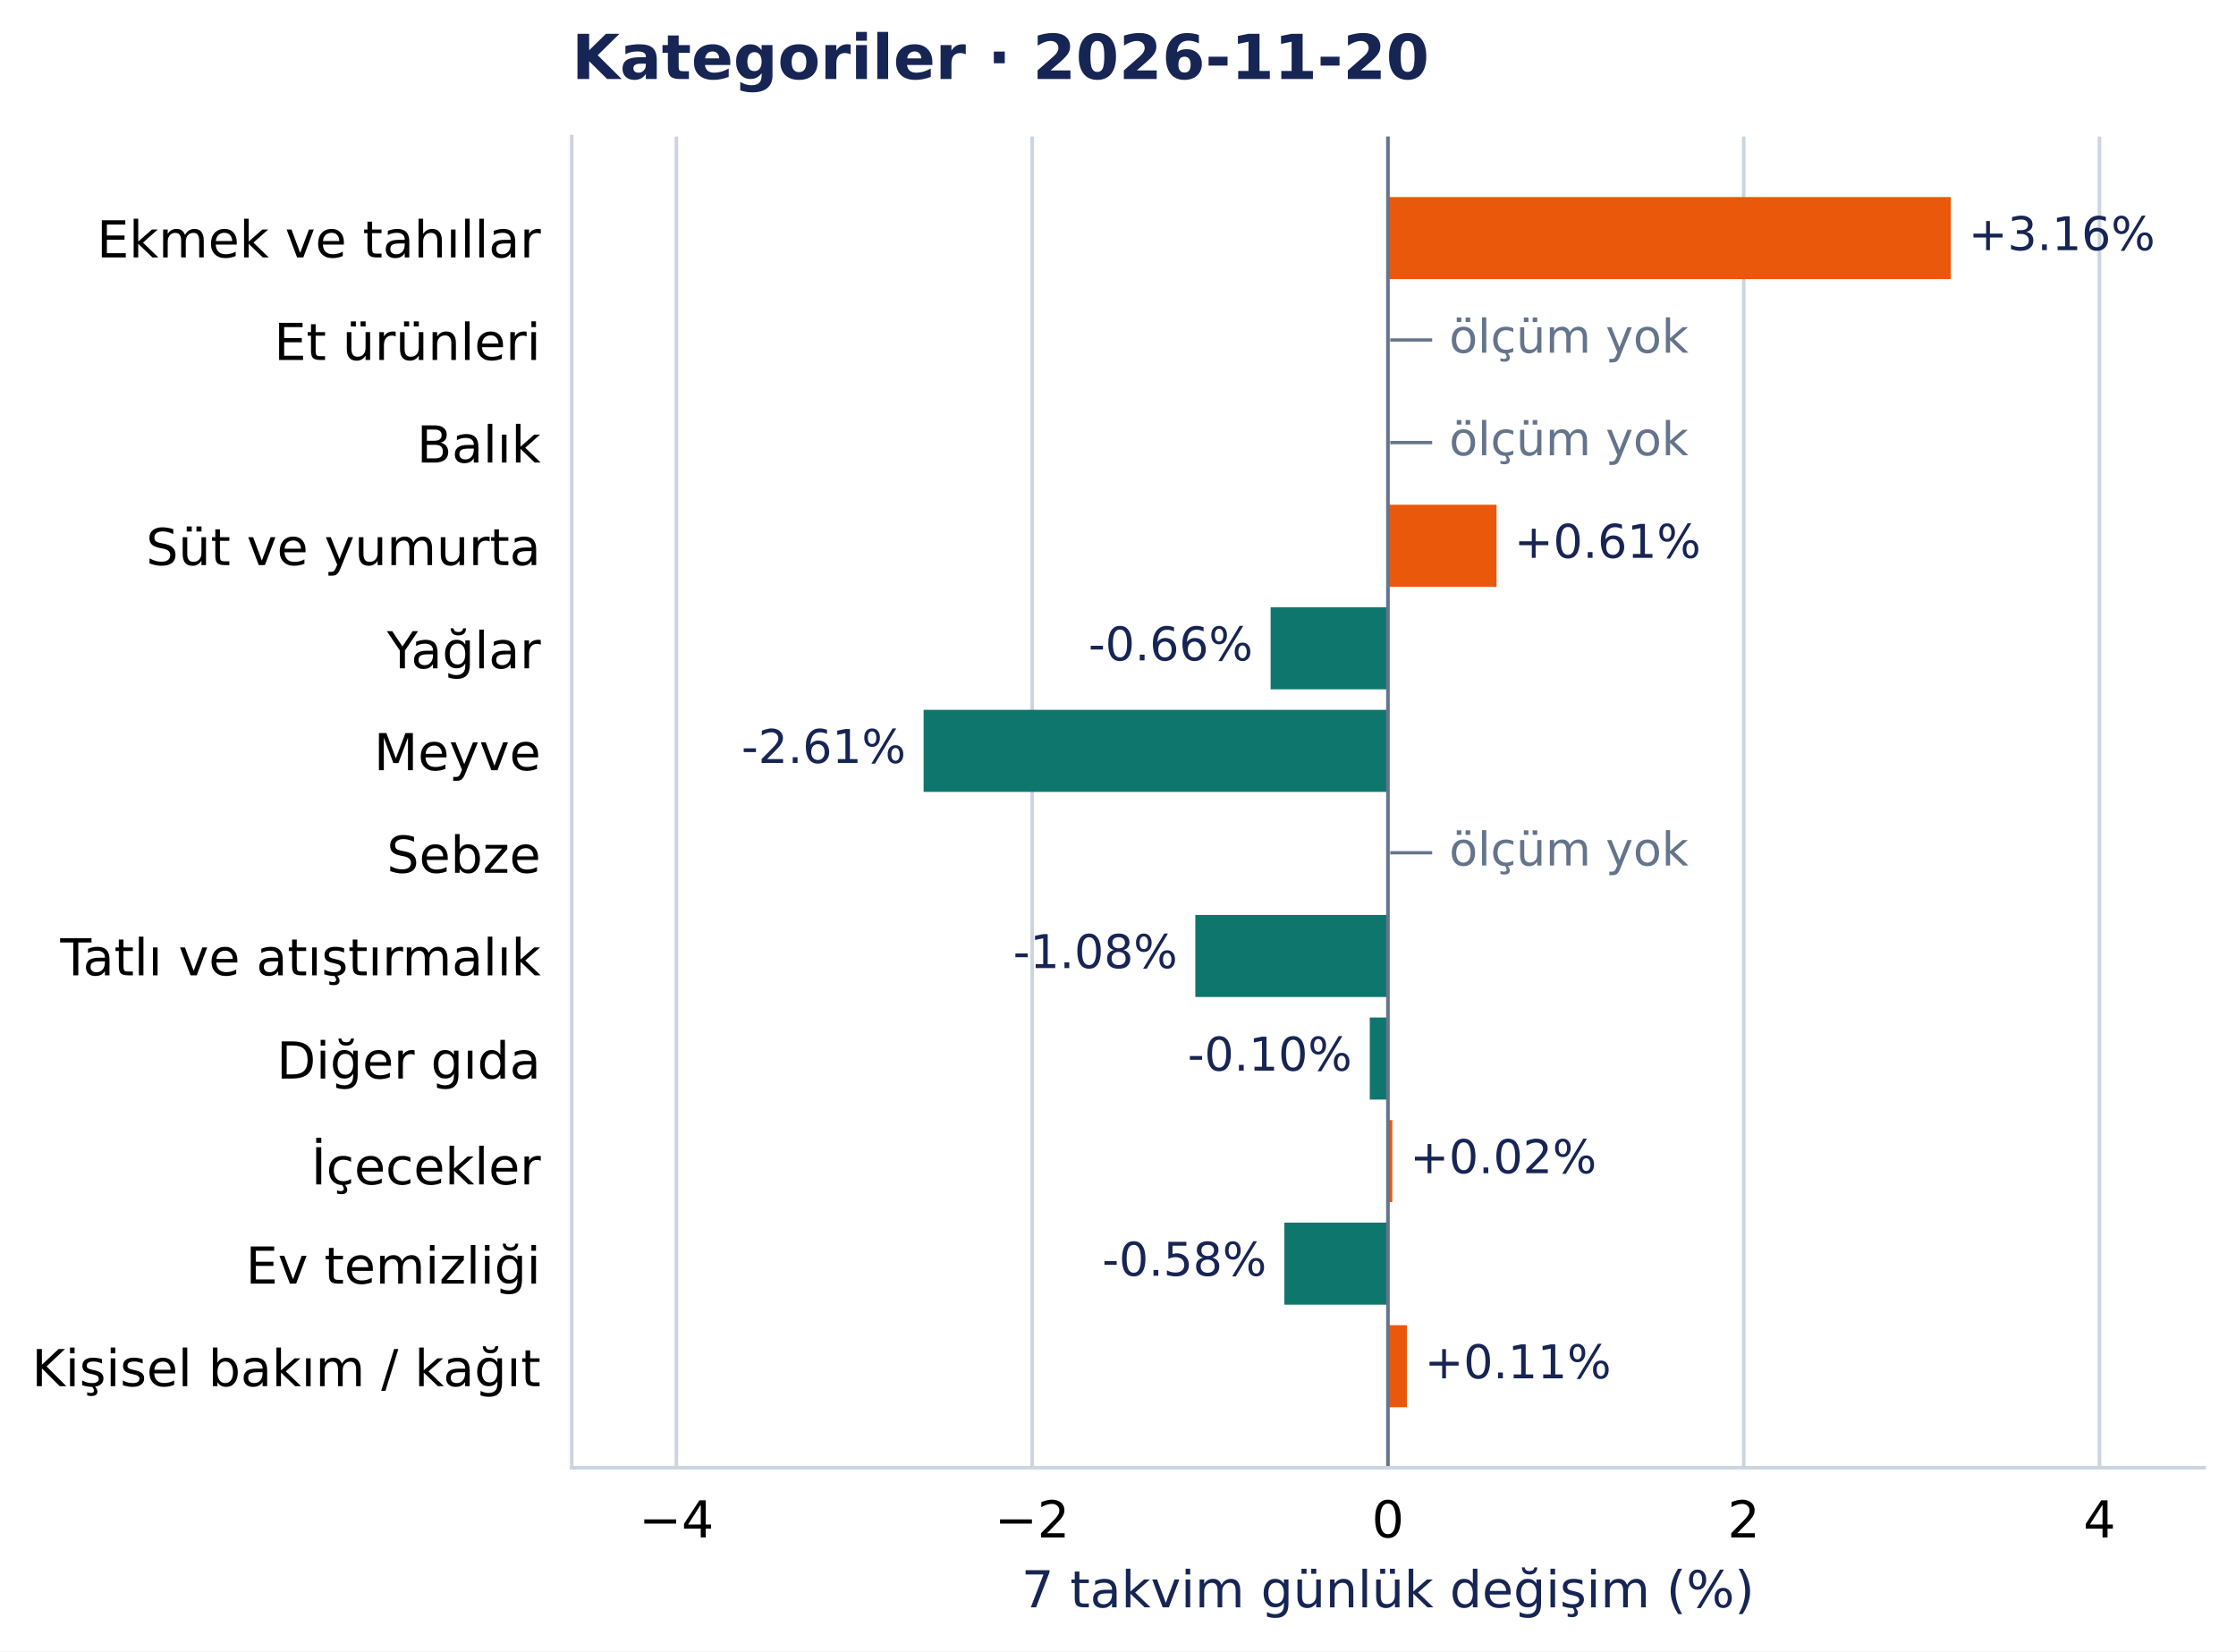
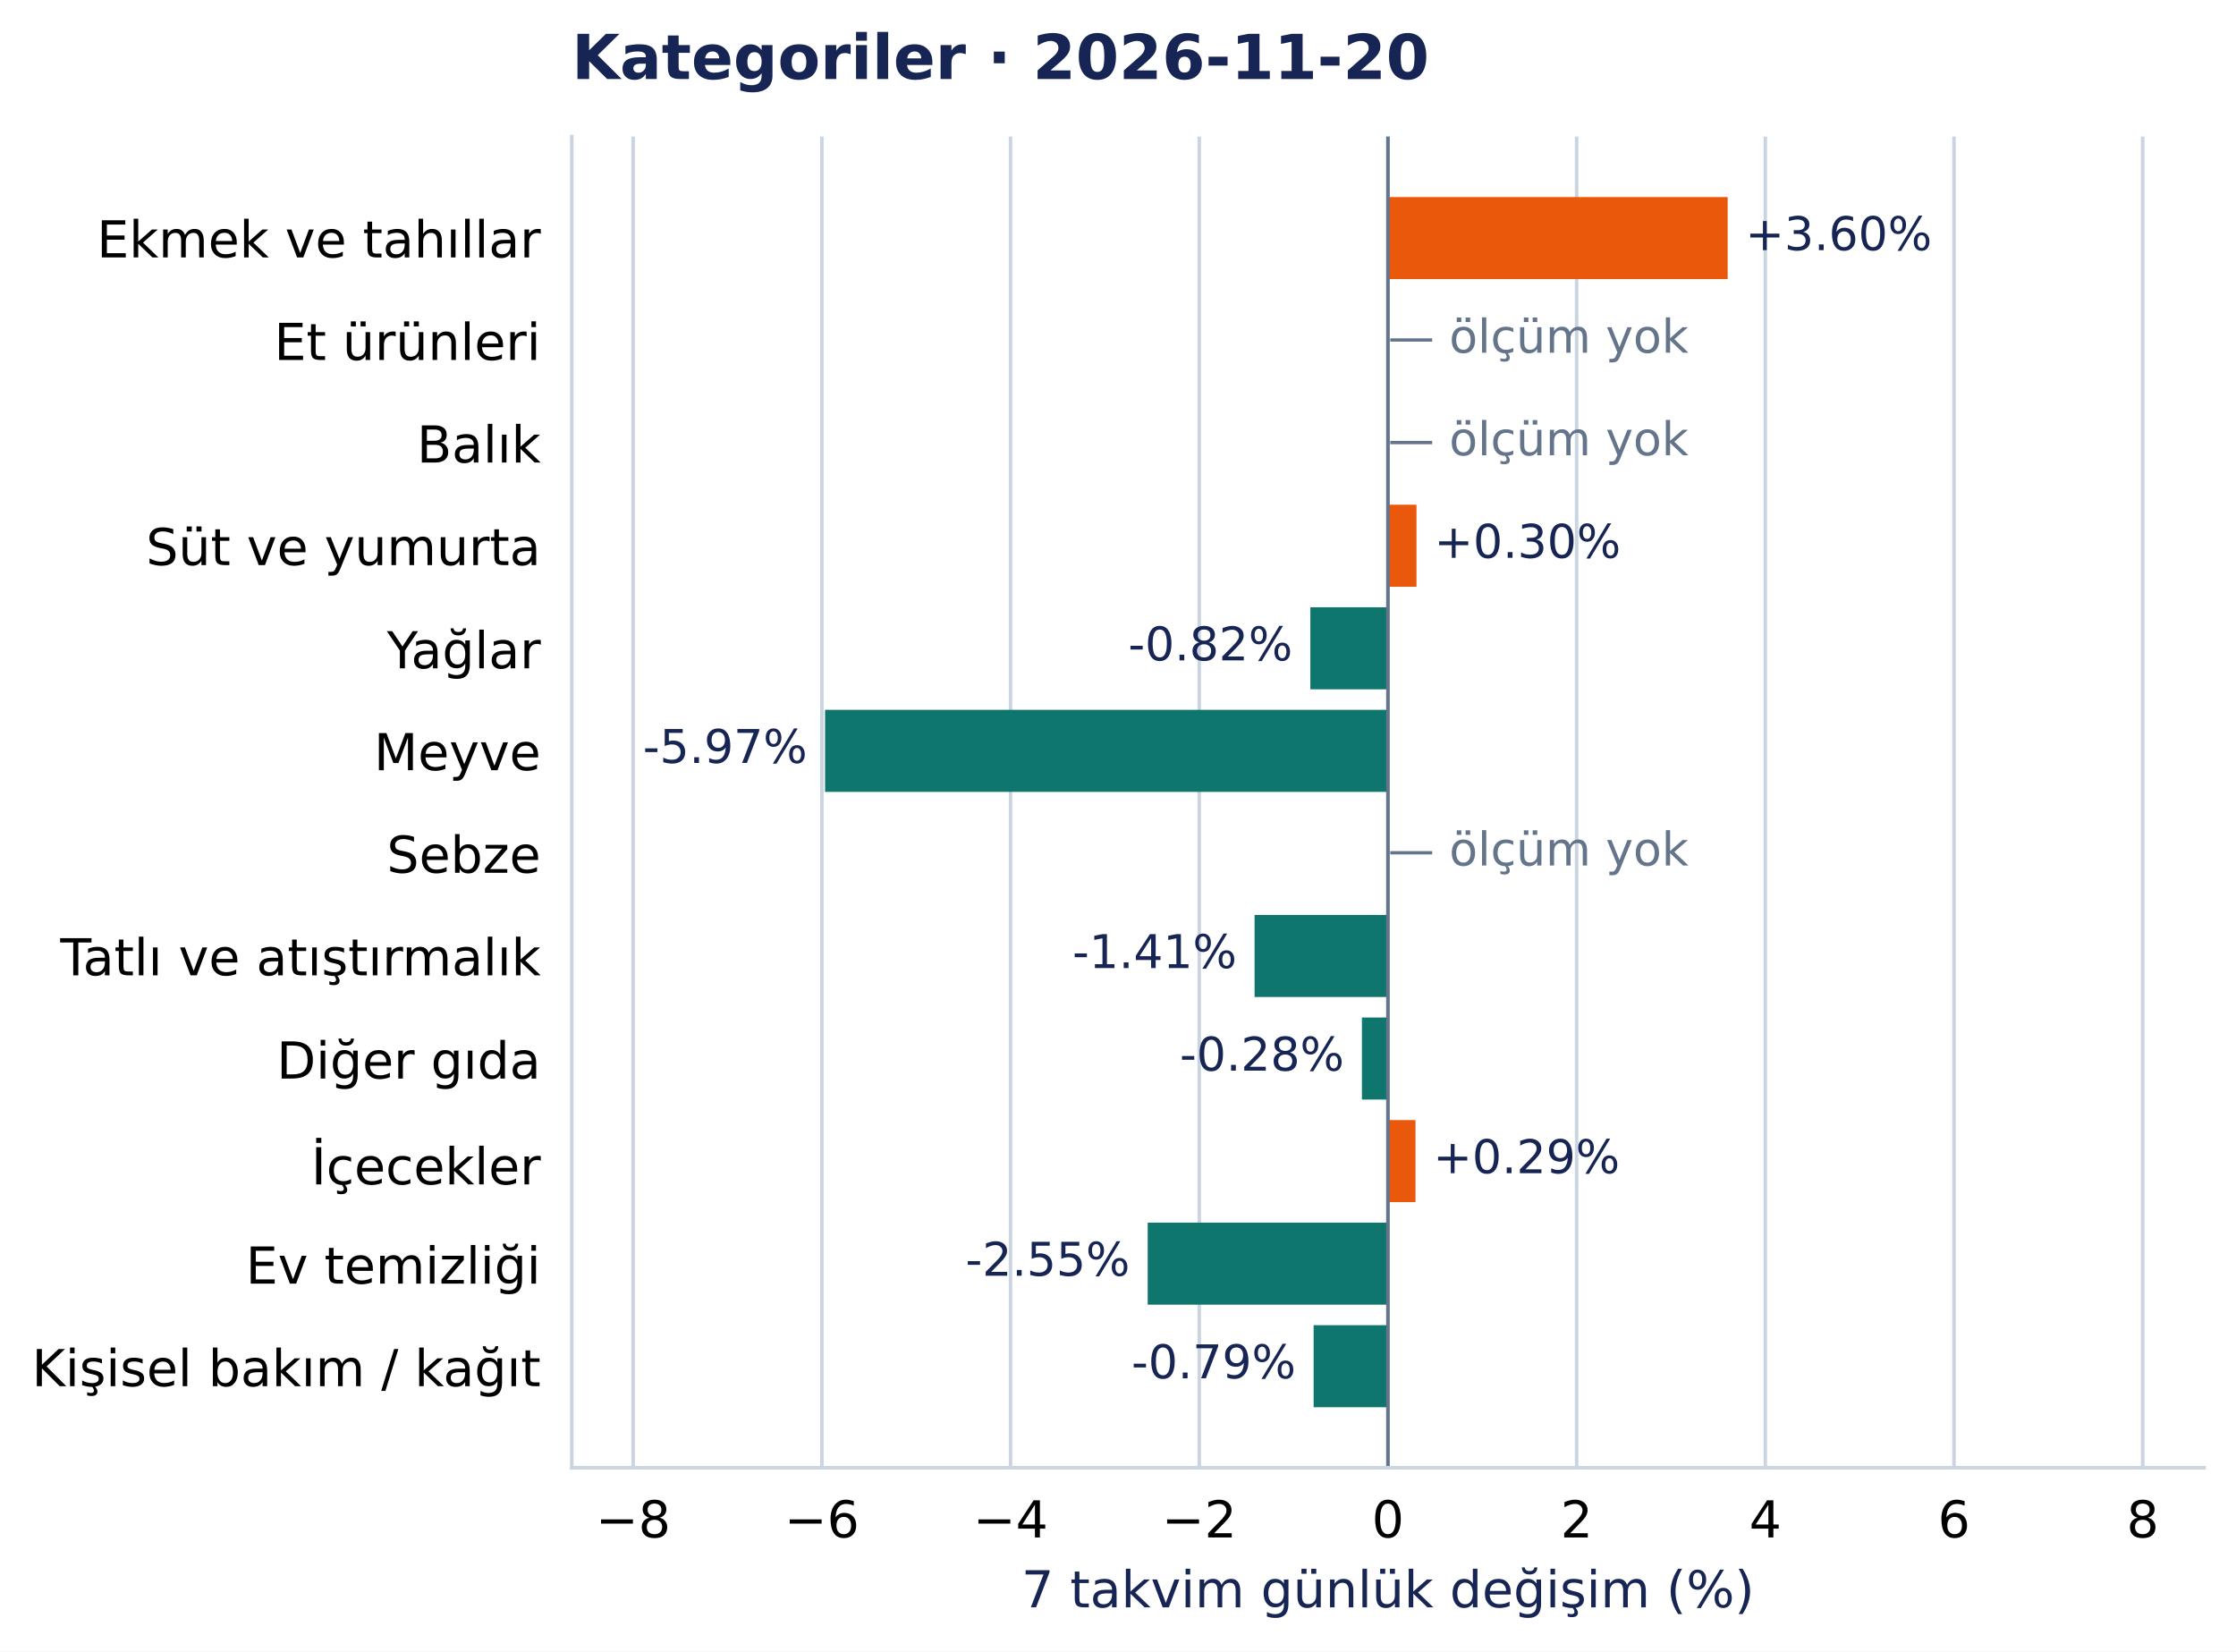
<svg xmlns="http://www.w3.org/2000/svg" width="504.998pt" height="372.97pt" viewBox="0 0 504.998 372.97" version="1.1">
  <defs>
    <style type="text/css">*{stroke-linejoin: round; stroke-linecap: butt}</style>
  </defs>
  <g id="figure_1">
    <g id="patch_1">
      <path d="M 0 372.97 L 504.998 372.97 L 504.998 0 L 0 0 z " style="fill: #ffffff" />
    </g>
    <g id="axes_1">
      <g id="patch_2">
        <path d="M 129.135 331.478 L 497.798 331.478 L 497.798 30.838 L 129.135 30.838 z " style="fill: #ffffff" />
      </g>
      <g id="matplotlib.axis_1">
        <g id="xtick_1">
          <g id="line2d_1">
-             <path d="M 152.762 331.478 L 152.762 30.838 " clip-path="url(#pcea90821e2)" style="fill: none; stroke: #cbd5e1; stroke-width: 0.8; stroke-linecap: square" />
+             <path d="M 143 331.478 L 143 30.838 " clip-path="url(#pcea90821e2)" style="fill: none; stroke: #cbd5e1; stroke-width: 0.8; stroke-linecap: square" />
          </g>
          <g id="line2d_2" />
          <g id="text_1">
-             <text style="font-size: 11.5px; font-family: 'DejaVu Sans', 'Bitstream Vera Sans', 'Computer Modern Sans Serif', 'Lucida Grande', 'Verdana', 'Geneva', 'Lucid', 'Arial', 'Helvetica', 'Avant Garde', sans-serif; text-anchor: middle" x="152.762" y="347.216" transform="rotate(-0 152.762 347.2157)">−4</text>
+             <text style="font-size: 11.5px; font-family: 'DejaVu Sans', 'Bitstream Vera Sans', 'Computer Modern Sans Serif', 'Lucida Grande', 'Verdana', 'Geneva', 'Lucid', 'Arial', 'Helvetica', 'Avant Garde', sans-serif; text-anchor: middle" x="143" y="347.216" transform="rotate(-0 142.9998 347.2157)">−8</text>
          </g>
        </g>
        <g id="xtick_2">
          <g id="line2d_3">
-             <path d="M 233.114 331.478 L 233.114 30.838 " clip-path="url(#pcea90821e2)" style="fill: none; stroke: #cbd5e1; stroke-width: 0.8; stroke-linecap: square" />
+             <path d="M 185.617 331.478 L 185.617 30.838 " clip-path="url(#pcea90821e2)" style="fill: none; stroke: #cbd5e1; stroke-width: 0.8; stroke-linecap: square" />
          </g>
          <g id="line2d_4" />
          <g id="text_2">
-             <text style="font-size: 11.5px; font-family: 'DejaVu Sans', 'Bitstream Vera Sans', 'Computer Modern Sans Serif', 'Lucida Grande', 'Verdana', 'Geneva', 'Lucid', 'Arial', 'Helvetica', 'Avant Garde', sans-serif; text-anchor: middle" x="233.114" y="347.216" transform="rotate(-0 233.1143 347.2157)">−2</text>
+             <text style="font-size: 11.5px; font-family: 'DejaVu Sans', 'Bitstream Vera Sans', 'Computer Modern Sans Serif', 'Lucida Grande', 'Verdana', 'Geneva', 'Lucid', 'Arial', 'Helvetica', 'Avant Garde', sans-serif; text-anchor: middle" x="185.617" y="347.216" transform="rotate(-0 185.6165 347.2157)">−6</text>
          </g>
        </g>
        <g id="xtick_3">
          <g id="line2d_5">
-             <path d="M 313.467 331.478 L 313.467 30.838 " clip-path="url(#pcea90821e2)" style="fill: none; stroke: #cbd5e1; stroke-width: 0.8; stroke-linecap: square" />
+             <path d="M 228.233 331.478 L 228.233 30.838 " clip-path="url(#pcea90821e2)" style="fill: none; stroke: #cbd5e1; stroke-width: 0.8; stroke-linecap: square" />
          </g>
          <g id="line2d_6" />
          <g id="text_3">
-             <text style="font-size: 11.5px; font-family: 'DejaVu Sans', 'Bitstream Vera Sans', 'Computer Modern Sans Serif', 'Lucida Grande', 'Verdana', 'Geneva', 'Lucid', 'Arial', 'Helvetica', 'Avant Garde', sans-serif; text-anchor: middle" x="313.467" y="347.216" transform="rotate(-0 313.4666 347.2157)">0</text>
+             <text style="font-size: 11.5px; font-family: 'DejaVu Sans', 'Bitstream Vera Sans', 'Computer Modern Sans Serif', 'Lucida Grande', 'Verdana', 'Geneva', 'Lucid', 'Arial', 'Helvetica', 'Avant Garde', sans-serif; text-anchor: middle" x="228.233" y="347.216" transform="rotate(-0 228.2332 347.2157)">−4</text>
          </g>
        </g>
        <g id="xtick_4">
          <g id="line2d_7">
-             <path d="M 393.819 331.478 L 393.819 30.838 " clip-path="url(#pcea90821e2)" style="fill: none; stroke: #cbd5e1; stroke-width: 0.8; stroke-linecap: square" />
+             <path d="M 270.85 331.478 L 270.85 30.838 " clip-path="url(#pcea90821e2)" style="fill: none; stroke: #cbd5e1; stroke-width: 0.8; stroke-linecap: square" />
          </g>
          <g id="line2d_8" />
          <g id="text_4">
-             <text style="font-size: 11.5px; font-family: 'DejaVu Sans', 'Bitstream Vera Sans', 'Computer Modern Sans Serif', 'Lucida Grande', 'Verdana', 'Geneva', 'Lucid', 'Arial', 'Helvetica', 'Avant Garde', sans-serif; text-anchor: middle" x="393.819" y="347.216" transform="rotate(-0 393.8189 347.2157)">2</text>
+             <text style="font-size: 11.5px; font-family: 'DejaVu Sans', 'Bitstream Vera Sans', 'Computer Modern Sans Serif', 'Lucida Grande', 'Verdana', 'Geneva', 'Lucid', 'Arial', 'Helvetica', 'Avant Garde', sans-serif; text-anchor: middle" x="270.85" y="347.216" transform="rotate(-0 270.8499 347.2157)">−2</text>
          </g>
        </g>
        <g id="xtick_5">
          <g id="line2d_9">
-             <path d="M 474.171 331.478 L 474.171 30.838 " clip-path="url(#pcea90821e2)" style="fill: none; stroke: #cbd5e1; stroke-width: 0.8; stroke-linecap: square" />
+             <path d="M 313.467 331.478 L 313.467 30.838 " clip-path="url(#pcea90821e2)" style="fill: none; stroke: #cbd5e1; stroke-width: 0.8; stroke-linecap: square" />
          </g>
          <g id="line2d_10" />
          <g id="text_5">
-             <text style="font-size: 11.5px; font-family: 'DejaVu Sans', 'Bitstream Vera Sans', 'Computer Modern Sans Serif', 'Lucida Grande', 'Verdana', 'Geneva', 'Lucid', 'Arial', 'Helvetica', 'Avant Garde', sans-serif; text-anchor: middle" x="474.171" y="347.216" transform="rotate(-0 474.1711 347.2157)">4</text>
-           </g>
-         </g>
-         <g id="text_6">
+             <text style="font-size: 11.5px; font-family: 'DejaVu Sans', 'Bitstream Vera Sans', 'Computer Modern Sans Serif', 'Lucida Grande', 'Verdana', 'Geneva', 'Lucid', 'Arial', 'Helvetica', 'Avant Garde', sans-serif; text-anchor: middle" x="313.467" y="347.216" transform="rotate(-0 313.4666 347.2157)">0</text>
+           </g>
+         </g>
+         <g id="xtick_6">
+           <g id="line2d_11">
+             <path d="M 356.083 331.478 L 356.083 30.838 " clip-path="url(#pcea90821e2)" style="fill: none; stroke: #cbd5e1; stroke-width: 0.8; stroke-linecap: square" />
+           </g>
+           <g id="line2d_12" />
+           <g id="text_6">
+             <text style="font-size: 11.5px; font-family: 'DejaVu Sans', 'Bitstream Vera Sans', 'Computer Modern Sans Serif', 'Lucida Grande', 'Verdana', 'Geneva', 'Lucid', 'Arial', 'Helvetica', 'Avant Garde', sans-serif; text-anchor: middle" x="356.083" y="347.216" transform="rotate(-0 356.0832 347.2157)">2</text>
+           </g>
+         </g>
+         <g id="xtick_7">
+           <g id="line2d_13">
+             <path d="M 398.7 331.478 L 398.7 30.838 " clip-path="url(#pcea90821e2)" style="fill: none; stroke: #cbd5e1; stroke-width: 0.8; stroke-linecap: square" />
+           </g>
+           <g id="line2d_14" />
+           <g id="text_7">
+             <text style="font-size: 11.5px; font-family: 'DejaVu Sans', 'Bitstream Vera Sans', 'Computer Modern Sans Serif', 'Lucida Grande', 'Verdana', 'Geneva', 'Lucid', 'Arial', 'Helvetica', 'Avant Garde', sans-serif; text-anchor: middle" x="398.7" y="347.216" transform="rotate(-0 398.6999 347.2157)">4</text>
+           </g>
+         </g>
+         <g id="xtick_8">
+           <g id="line2d_15">
+             <path d="M 441.317 331.478 L 441.317 30.838 " clip-path="url(#pcea90821e2)" style="fill: none; stroke: #cbd5e1; stroke-width: 0.8; stroke-linecap: square" />
+           </g>
+           <g id="line2d_16" />
+           <g id="text_8">
+             <text style="font-size: 11.5px; font-family: 'DejaVu Sans', 'Bitstream Vera Sans', 'Computer Modern Sans Serif', 'Lucida Grande', 'Verdana', 'Geneva', 'Lucid', 'Arial', 'Helvetica', 'Avant Garde', sans-serif; text-anchor: middle" x="441.317" y="347.216" transform="rotate(-0 441.3166 347.2157)">6</text>
+           </g>
+         </g>
+         <g id="xtick_9">
+           <g id="line2d_17">
+             <path d="M 483.933 331.478 L 483.933 30.838 " clip-path="url(#pcea90821e2)" style="fill: none; stroke: #cbd5e1; stroke-width: 0.8; stroke-linecap: square" />
+           </g>
+           <g id="line2d_18" />
+           <g id="text_9">
+             <text style="font-size: 11.5px; font-family: 'DejaVu Sans', 'Bitstream Vera Sans', 'Computer Modern Sans Serif', 'Lucida Grande', 'Verdana', 'Geneva', 'Lucid', 'Arial', 'Helvetica', 'Avant Garde', sans-serif; text-anchor: middle" x="483.933" y="347.216" transform="rotate(-0 483.9333 347.2157)">8</text>
+           </g>
+         </g>
+         <g id="text_10">
          <text style="font-size: 11.5px; font-family: 'DejaVu Sans', 'Bitstream Vera Sans', 'Computer Modern Sans Serif', 'Lucida Grande', 'Verdana', 'Geneva', 'Lucid', 'Arial', 'Helvetica', 'Avant Garde', sans-serif; text-anchor: middle; fill: #172554" x="313.467" y="363.008" transform="rotate(-0 313.4666 363.0077)">7 takvim günlük değişim (%)</text>
        </g>
      </g>
      <g id="matplotlib.axis_2">
        <g id="ytick_1">
-           <g id="line2d_11" />
-           <g id="text_7">
+           <g id="line2d_19" />
+           <g id="text_11">
            <text style="font-size: 11.5px; font-family: 'DejaVu Sans', 'Bitstream Vera Sans', 'Computer Modern Sans Serif', 'Lucida Grande', 'Verdana', 'Geneva', 'Lucid', 'Arial', 'Helvetica', 'Avant Garde', sans-serif; text-anchor: end" x="122.135" y="58.137" transform="rotate(-0 122.1353 58.13713)">Ekmek ve tahıllar</text>
          </g>
        </g>
        <g id="ytick_2">
-           <g id="line2d_12" />
-           <g id="text_8">
+           <g id="line2d_20" />
+           <g id="text_12">
            <text style="font-size: 11.5px; font-family: 'DejaVu Sans', 'Bitstream Vera Sans', 'Computer Modern Sans Serif', 'Lucida Grande', 'Verdana', 'Geneva', 'Lucid', 'Arial', 'Helvetica', 'Avant Garde', sans-serif; text-anchor: end" x="122.135" y="81.299" transform="rotate(-0 122.1353 81.29896)">Et ürünleri</text>
          </g>
        </g>
        <g id="ytick_3">
-           <g id="line2d_13" />
-           <g id="text_9">
+           <g id="line2d_21" />
+           <g id="text_13">
            <text style="font-size: 11.5px; font-family: 'DejaVu Sans', 'Bitstream Vera Sans', 'Computer Modern Sans Serif', 'Lucida Grande', 'Verdana', 'Geneva', 'Lucid', 'Arial', 'Helvetica', 'Avant Garde', sans-serif; text-anchor: end" x="122.135" y="104.461" transform="rotate(-0 122.1353 104.4608)">Balık</text>
          </g>
        </g>
        <g id="ytick_4">
-           <g id="line2d_14" />
-           <g id="text_10">
+           <g id="line2d_22" />
+           <g id="text_14">
            <text style="font-size: 11.5px; font-family: 'DejaVu Sans', 'Bitstream Vera Sans', 'Computer Modern Sans Serif', 'Lucida Grande', 'Verdana', 'Geneva', 'Lucid', 'Arial', 'Helvetica', 'Avant Garde', sans-serif; text-anchor: end" x="122.135" y="127.622" transform="rotate(-0 122.1353 127.6222)">Süt ve yumurta</text>
          </g>
        </g>
        <g id="ytick_5">
-           <g id="line2d_15" />
-           <g id="text_11">
+           <g id="line2d_23" />
+           <g id="text_15">
            <text style="font-size: 11.5px; font-family: 'DejaVu Sans', 'Bitstream Vera Sans', 'Computer Modern Sans Serif', 'Lucida Grande', 'Verdana', 'Geneva', 'Lucid', 'Arial', 'Helvetica', 'Avant Garde', sans-serif; text-anchor: end" x="122.135" y="150.93" transform="rotate(-0 122.1353 150.93)">Yağlar</text>
          </g>
        </g>
        <g id="ytick_6">
-           <g id="line2d_16" />
-           <g id="text_12">
+           <g id="line2d_24" />
+           <g id="text_16">
            <text style="font-size: 11.5px; font-family: 'DejaVu Sans', 'Bitstream Vera Sans', 'Computer Modern Sans Serif', 'Lucida Grande', 'Verdana', 'Geneva', 'Lucid', 'Arial', 'Helvetica', 'Avant Garde', sans-serif; text-anchor: end" x="122.135" y="173.946" transform="rotate(-0 122.1353 173.9458)">Meyve</text>
          </g>
        </g>
        <g id="ytick_7">
-           <g id="line2d_17" />
-           <g id="text_13">
+           <g id="line2d_25" />
+           <g id="text_17">
            <text style="font-size: 11.5px; font-family: 'DejaVu Sans', 'Bitstream Vera Sans', 'Computer Modern Sans Serif', 'Lucida Grande', 'Verdana', 'Geneva', 'Lucid', 'Arial', 'Helvetica', 'Avant Garde', sans-serif; text-anchor: end" x="122.135" y="197.108" transform="rotate(-0 122.1353 197.1081)">Sebze</text>
          </g>
        </g>
        <g id="ytick_8">
-           <g id="line2d_18" />
-           <g id="text_14">
+           <g id="line2d_26" />
+           <g id="text_18">
            <text style="font-size: 11.5px; font-family: 'DejaVu Sans', 'Bitstream Vera Sans', 'Computer Modern Sans Serif', 'Lucida Grande', 'Verdana', 'Geneva', 'Lucid', 'Arial', 'Helvetica', 'Avant Garde', sans-serif; text-anchor: end" x="122.135" y="220.27" transform="rotate(-0 122.1353 220.27)">Tatlı ve atıştırmalık</text>
          </g>
        </g>
        <g id="ytick_9">
-           <g id="line2d_19" />
-           <g id="text_15">
+           <g id="line2d_27" />
+           <g id="text_19">
            <text style="font-size: 11.5px; font-family: 'DejaVu Sans', 'Bitstream Vera Sans', 'Computer Modern Sans Serif', 'Lucida Grande', 'Verdana', 'Geneva', 'Lucid', 'Arial', 'Helvetica', 'Avant Garde', sans-serif; text-anchor: end" x="122.135" y="243.577" transform="rotate(-0 122.1353 243.5773)">Diğer gıda</text>
          </g>
        </g>
        <g id="ytick_10">
-           <g id="line2d_20" />
-           <g id="text_16">
+           <g id="line2d_28" />
+           <g id="text_20">
            <text style="font-size: 11.5px; font-family: 'DejaVu Sans', 'Bitstream Vera Sans', 'Computer Modern Sans Serif', 'Lucida Grande', 'Verdana', 'Geneva', 'Lucid', 'Arial', 'Helvetica', 'Avant Garde', sans-serif; text-anchor: end" x="122.135" y="267.48" transform="rotate(-0 122.1353 267.4804)">İçecekler</text>
          </g>
        </g>
        <g id="ytick_11">
-           <g id="line2d_21" />
-           <g id="text_17">
+           <g id="line2d_29" />
+           <g id="text_21">
            <text style="font-size: 11.5px; font-family: 'DejaVu Sans', 'Bitstream Vera Sans', 'Computer Modern Sans Serif', 'Lucida Grande', 'Verdana', 'Geneva', 'Lucid', 'Arial', 'Helvetica', 'Avant Garde', sans-serif; text-anchor: end" x="122.135" y="289.901" transform="rotate(-0 122.1353 289.901)">Ev temizliği</text>
          </g>
        </g>
        <g id="ytick_12">
-           <g id="line2d_22" />
-           <g id="text_18">
+           <g id="line2d_30" />
+           <g id="text_22">
            <text style="font-size: 11.5px; font-family: 'DejaVu Sans', 'Bitstream Vera Sans', 'Computer Modern Sans Serif', 'Lucida Grande', 'Verdana', 'Geneva', 'Lucid', 'Arial', 'Helvetica', 'Avant Garde', sans-serif; text-anchor: end" x="122.135" y="313.063" transform="rotate(-0 122.1353 313.0628)">Kişisel bakım / kağıt</text>
          </g>
        </g>
      </g>
      <g id="patch_3">
-         <path d="M 313.467 44.503 L 440.592 44.503 L 440.592 63.033 L 313.467 63.033 z " clip-path="url(#pcea90821e2)" style="fill: #ea580c" />
+         <path d="M 313.467 44.503 L 390.193 44.503 L 390.193 63.033 L 313.467 63.033 z " clip-path="url(#pcea90821e2)" style="fill: #ea580c" />
      </g>
      <g id="patch_4">
-         <path d="M 313.467 113.989 L 337.991 113.989 L 337.991 132.518 L 313.467 132.518 z " clip-path="url(#pcea90821e2)" style="fill: #ea580c" />
+         <path d="M 313.467 113.989 L 319.915 113.989 L 319.915 132.518 L 313.467 132.518 z " clip-path="url(#pcea90821e2)" style="fill: #ea580c" />
      </g>
      <g id="patch_5">
-         <path d="M 313.467 137.151 L 286.969 137.151 L 286.969 155.68 L 313.467 155.68 z " clip-path="url(#pcea90821e2)" style="fill: #0f766e" />
+         <path d="M 313.467 137.151 L 295.942 137.151 L 295.942 155.68 L 313.467 155.68 z " clip-path="url(#pcea90821e2)" style="fill: #0f766e" />
      </g>
      <g id="patch_6">
-         <path d="M 313.467 160.312 L 208.595 160.312 L 208.595 178.842 L 313.467 178.842 z " clip-path="url(#pcea90821e2)" style="fill: #0f766e" />
+         <path d="M 313.467 160.312 L 186.342 160.312 L 186.342 178.842 L 313.467 178.842 z " clip-path="url(#pcea90821e2)" style="fill: #0f766e" />
      </g>
      <g id="patch_7">
-         <path d="M 313.467 206.636 L 269.961 206.636 L 269.961 225.166 L 313.467 225.166 z " clip-path="url(#pcea90821e2)" style="fill: #0f766e" />
+         <path d="M 313.467 206.636 L 283.345 206.636 L 283.345 225.166 L 313.467 225.166 z " clip-path="url(#pcea90821e2)" style="fill: #0f766e" />
      </g>
      <g id="patch_8">
-         <path d="M 313.467 229.798 L 309.36 229.798 L 309.36 248.327 L 313.467 248.327 z " clip-path="url(#pcea90821e2)" style="fill: #0f766e" />
+         <path d="M 313.467 229.798 L 307.586 229.798 L 307.586 248.327 L 313.467 248.327 z " clip-path="url(#pcea90821e2)" style="fill: #0f766e" />
      </g>
      <g id="patch_9">
-         <path d="M 313.467 252.96 L 314.444 252.96 L 314.444 271.489 L 313.467 271.489 z " clip-path="url(#pcea90821e2)" style="fill: #ea580c" />
+         <path d="M 313.467 252.96 L 319.689 252.96 L 319.689 271.489 L 313.467 271.489 z " clip-path="url(#pcea90821e2)" style="fill: #ea580c" />
      </g>
      <g id="patch_10">
-         <path d="M 313.467 276.122 L 290.073 276.122 L 290.073 294.651 L 313.467 294.651 z " clip-path="url(#pcea90821e2)" style="fill: #0f766e" />
+         <path d="M 313.467 276.122 L 259.208 276.122 L 259.208 294.651 L 313.467 294.651 z " clip-path="url(#pcea90821e2)" style="fill: #0f766e" />
      </g>
      <g id="patch_11">
-         <path d="M 313.467 299.283 L 317.742 299.283 L 317.742 317.813 L 313.467 317.813 z " clip-path="url(#pcea90821e2)" style="fill: #ea580c" />
-       </g>
-       <g id="line2d_23">
+         <path d="M 313.467 299.283 L 296.682 299.283 L 296.682 317.813 L 313.467 317.813 z " clip-path="url(#pcea90821e2)" style="fill: #0f766e" />
+       </g>
+       <g id="line2d_31">
        <path d="M 313.467 331.478 L 313.467 30.838 " clip-path="url(#pcea90821e2)" style="fill: none; stroke: #64748b; stroke-width: 0.8; stroke-linecap: square" />
      </g>
      <g id="patch_12">
        <path d="M 129.135 331.478 L 129.135 30.838 " style="fill: none; stroke: #cbd5e1; stroke-width: 0.8; stroke-linejoin: miter; stroke-linecap: square" />
      </g>
      <g id="patch_13">
        <path d="M 129.135 331.478 L 497.798 331.478 " style="fill: none; stroke: #cbd5e1; stroke-width: 0.8; stroke-linejoin: miter; stroke-linecap: square" />
      </g>
-       <g id="text_19">
-         <text style="font-size: 10.5px; font-family: 'DejaVu Sans', 'Bitstream Vera Sans', 'Computer Modern Sans Serif', 'Lucida Grande', 'Verdana', 'Geneva', 'Lucid', 'Arial', 'Helvetica', 'Avant Garde', sans-serif; text-anchor: start; fill: #172554" x="444.592" y="56.496" transform="rotate(-0 444.5916 56.49557)">+3.16%</text>
-       </g>
-       <g id="text_20">
+       <g id="text_23">
+         <text style="font-size: 10.5px; font-family: 'DejaVu Sans', 'Bitstream Vera Sans', 'Computer Modern Sans Serif', 'Lucida Grande', 'Verdana', 'Geneva', 'Lucid', 'Arial', 'Helvetica', 'Avant Garde', sans-serif; text-anchor: start; fill: #172554" x="394.193" y="56.496" transform="rotate(-0 394.1926 56.49557)">+3.60%</text>
+       </g>
+       <g id="text_24">
        <text style="font-size: 10.5px; font-family: 'DejaVu Sans', 'Bitstream Vera Sans', 'Computer Modern Sans Serif', 'Lucida Grande', 'Verdana', 'Geneva', 'Lucid', 'Arial', 'Helvetica', 'Avant Garde', sans-serif; text-anchor: start; fill: #64748b" x="313.467" y="79.658" transform="rotate(-0 313.4666 79.65781)">  — ölçüm yok</text>
      </g>
-       <g id="text_21">
+       <g id="text_25">
        <text style="font-size: 10.5px; font-family: 'DejaVu Sans', 'Bitstream Vera Sans', 'Computer Modern Sans Serif', 'Lucida Grande', 'Verdana', 'Geneva', 'Lucid', 'Arial', 'Helvetica', 'Avant Garde', sans-serif; text-anchor: start; fill: #64748b" x="313.467" y="102.82" transform="rotate(-0 313.4666 102.8196)">  — ölçüm yok</text>
      </g>
-       <g id="text_22">
-         <text style="font-size: 10.5px; font-family: 'DejaVu Sans', 'Bitstream Vera Sans', 'Computer Modern Sans Serif', 'Lucida Grande', 'Verdana', 'Geneva', 'Lucid', 'Arial', 'Helvetica', 'Avant Garde', sans-serif; text-anchor: start; fill: #172554" x="341.991" y="125.981" transform="rotate(-0 341.9914 125.9811)">+0.61%</text>
-       </g>
-       <g id="text_23">
-         <text style="font-size: 10.5px; font-family: 'DejaVu Sans', 'Bitstream Vera Sans', 'Computer Modern Sans Serif', 'Lucida Grande', 'Verdana', 'Geneva', 'Lucid', 'Arial', 'Helvetica', 'Avant Garde', sans-serif; text-anchor: end; fill: #172554" x="282.969" y="149.143" transform="rotate(-0 282.969 149.1429)">-0.66%</text>
-       </g>
-       <g id="text_24">
-         <text style="font-size: 10.5px; font-family: 'DejaVu Sans', 'Bitstream Vera Sans', 'Computer Modern Sans Serif', 'Lucida Grande', 'Verdana', 'Geneva', 'Lucid', 'Arial', 'Helvetica', 'Avant Garde', sans-serif; text-anchor: end; fill: #172554" x="204.595" y="172.305" transform="rotate(-0 204.5951 172.3047)">-2.61%</text>
-       </g>
-       <g id="text_25">
+       <g id="text_26">
+         <text style="font-size: 10.5px; font-family: 'DejaVu Sans', 'Bitstream Vera Sans', 'Computer Modern Sans Serif', 'Lucida Grande', 'Verdana', 'Geneva', 'Lucid', 'Arial', 'Helvetica', 'Avant Garde', sans-serif; text-anchor: start; fill: #172554" x="323.915" y="125.981" transform="rotate(-0 323.9154 125.9811)">+0.30%</text>
+       </g>
+       <g id="text_27">
+         <text style="font-size: 10.5px; font-family: 'DejaVu Sans', 'Bitstream Vera Sans', 'Computer Modern Sans Serif', 'Lucida Grande', 'Verdana', 'Geneva', 'Lucid', 'Arial', 'Helvetica', 'Avant Garde', sans-serif; text-anchor: end; fill: #172554" x="291.942" y="149.143" transform="rotate(-0 291.9422 149.1429)">-0.82%</text>
+       </g>
+       <g id="text_28">
+         <text style="font-size: 10.5px; font-family: 'DejaVu Sans', 'Bitstream Vera Sans', 'Computer Modern Sans Serif', 'Lucida Grande', 'Verdana', 'Geneva', 'Lucid', 'Arial', 'Helvetica', 'Avant Garde', sans-serif; text-anchor: end; fill: #172554" x="182.342" y="172.305" transform="rotate(-0 182.3416 172.3047)">-5.97%</text>
+       </g>
+       <g id="text_29">
        <text style="font-size: 10.5px; font-family: 'DejaVu Sans', 'Bitstream Vera Sans', 'Computer Modern Sans Serif', 'Lucida Grande', 'Verdana', 'Geneva', 'Lucid', 'Arial', 'Helvetica', 'Avant Garde', sans-serif; text-anchor: start; fill: #64748b" x="313.467" y="195.467" transform="rotate(-0 313.4666 195.467)">  — ölçüm yok</text>
      </g>
-       <g id="text_26">
-         <text style="font-size: 10.5px; font-family: 'DejaVu Sans', 'Bitstream Vera Sans', 'Computer Modern Sans Serif', 'Lucida Grande', 'Verdana', 'Geneva', 'Lucid', 'Arial', 'Helvetica', 'Avant Garde', sans-serif; text-anchor: end; fill: #172554" x="265.961" y="218.628" transform="rotate(-0 265.9609 218.6284)">-1.08%</text>
-       </g>
-       <g id="text_27">
-         <text style="font-size: 10.5px; font-family: 'DejaVu Sans', 'Bitstream Vera Sans', 'Computer Modern Sans Serif', 'Lucida Grande', 'Verdana', 'Geneva', 'Lucid', 'Arial', 'Helvetica', 'Avant Garde', sans-serif; text-anchor: end; fill: #172554" x="305.36" y="241.79" transform="rotate(-0 305.3596 241.7902)">-0.10%</text>
-       </g>
-       <g id="text_28">
-         <text style="font-size: 10.5px; font-family: 'DejaVu Sans', 'Bitstream Vera Sans', 'Computer Modern Sans Serif', 'Lucida Grande', 'Verdana', 'Geneva', 'Lucid', 'Arial', 'Helvetica', 'Avant Garde', sans-serif; text-anchor: start; fill: #172554" x="318.444" y="264.952" transform="rotate(-0 318.4436 264.9521)">+0.02%</text>
-       </g>
-       <g id="text_29">
-         <text style="font-size: 10.5px; font-family: 'DejaVu Sans', 'Bitstream Vera Sans', 'Computer Modern Sans Serif', 'Lucida Grande', 'Verdana', 'Geneva', 'Lucid', 'Arial', 'Helvetica', 'Avant Garde', sans-serif; text-anchor: end; fill: #172554" x="286.073" y="288.114" transform="rotate(-0 286.0734 288.1139)">-0.58%</text>
-       </g>
      <g id="text_30">
-         <text style="font-size: 10.5px; font-family: 'DejaVu Sans', 'Bitstream Vera Sans', 'Computer Modern Sans Serif', 'Lucida Grande', 'Verdana', 'Geneva', 'Lucid', 'Arial', 'Helvetica', 'Avant Garde', sans-serif; text-anchor: start; fill: #172554" x="321.742" y="311.276" transform="rotate(-0 321.7416 311.2757)">+0.11%</text>
+         <text style="font-size: 10.5px; font-family: 'DejaVu Sans', 'Bitstream Vera Sans', 'Computer Modern Sans Serif', 'Lucida Grande', 'Verdana', 'Geneva', 'Lucid', 'Arial', 'Helvetica', 'Avant Garde', sans-serif; text-anchor: end; fill: #172554" x="279.345" y="218.628" transform="rotate(-0 279.3447 218.6284)">-1.41%</text>
      </g>
      <g id="text_31">
+         <text style="font-size: 10.5px; font-family: 'DejaVu Sans', 'Bitstream Vera Sans', 'Computer Modern Sans Serif', 'Lucida Grande', 'Verdana', 'Geneva', 'Lucid', 'Arial', 'Helvetica', 'Avant Garde', sans-serif; text-anchor: end; fill: #172554" x="303.586" y="241.79" transform="rotate(-0 303.586 241.7902)">-0.28%</text>
+       </g>
+       <g id="text_32">
+         <text style="font-size: 10.5px; font-family: 'DejaVu Sans', 'Bitstream Vera Sans', 'Computer Modern Sans Serif', 'Lucida Grande', 'Verdana', 'Geneva', 'Lucid', 'Arial', 'Helvetica', 'Avant Garde', sans-serif; text-anchor: start; fill: #172554" x="323.689" y="264.952" transform="rotate(-0 323.6891 264.9521)">+0.29%</text>
+       </g>
+       <g id="text_33">
+         <text style="font-size: 10.5px; font-family: 'DejaVu Sans', 'Bitstream Vera Sans', 'Computer Modern Sans Serif', 'Lucida Grande', 'Verdana', 'Geneva', 'Lucid', 'Arial', 'Helvetica', 'Avant Garde', sans-serif; text-anchor: end; fill: #172554" x="255.208" y="288.114" transform="rotate(-0 255.2079 288.1139)">-2.55%</text>
+       </g>
+       <g id="text_34">
+         <text style="font-size: 10.5px; font-family: 'DejaVu Sans', 'Bitstream Vera Sans', 'Computer Modern Sans Serif', 'Lucida Grande', 'Verdana', 'Geneva', 'Lucid', 'Arial', 'Helvetica', 'Avant Garde', sans-serif; text-anchor: end; fill: #172554" x="292.682" y="311.276" transform="rotate(-0 292.6823 311.2757)">-0.79%</text>
+       </g>
+       <g id="text_35">
        <text style="font-weight: 700; font-size: 14px; font-family: 'DejaVu Sans', 'Bitstream Vera Sans', 'Computer Modern Sans Serif', 'Lucida Grande', 'Verdana', 'Geneva', 'Lucid', 'Arial', 'Helvetica', 'Avant Garde', sans-serif; text-anchor: start; fill: #172554" x="129.135" y="17.838" transform="rotate(-0 129.1353 17.83781)">Kategoriler · 2026-11-20</text>
      </g>
    </g>
  </g>
  <defs>
    <clipPath id="pcea90821e2">
      <rect x="129.135" y="30.838" width="368.663" height="300.641" />
    </clipPath>
  </defs>
</svg>
